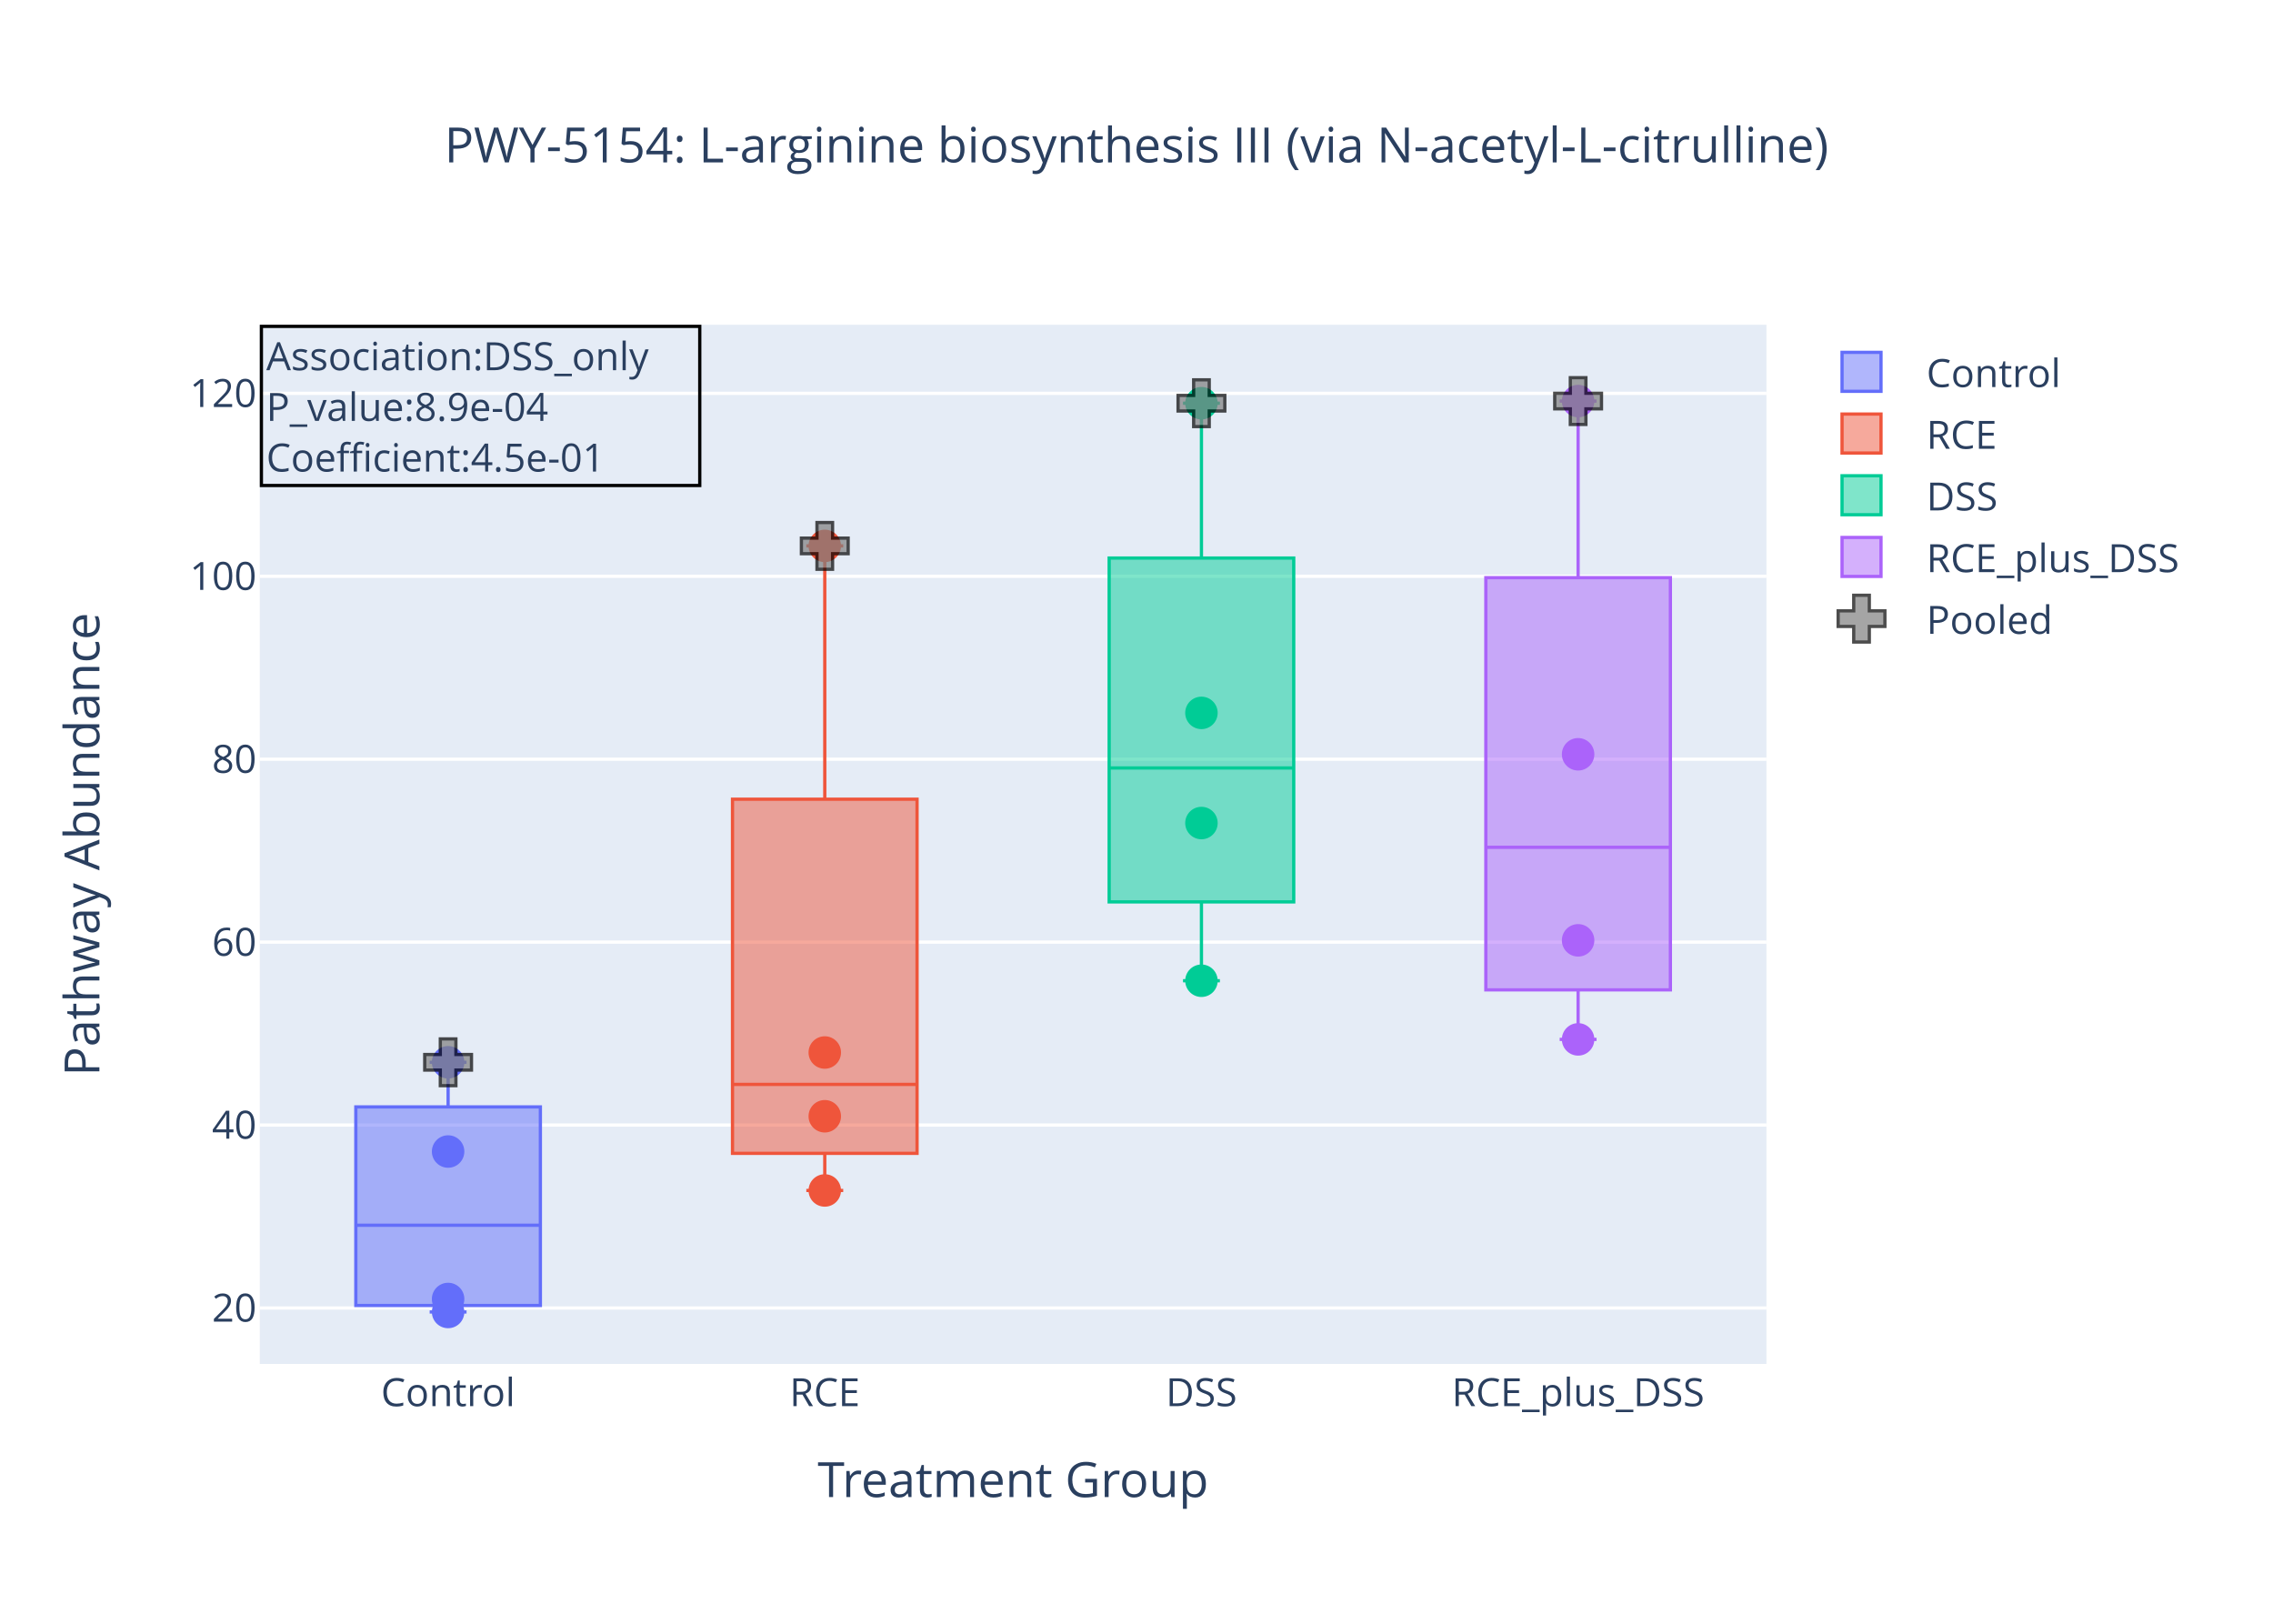
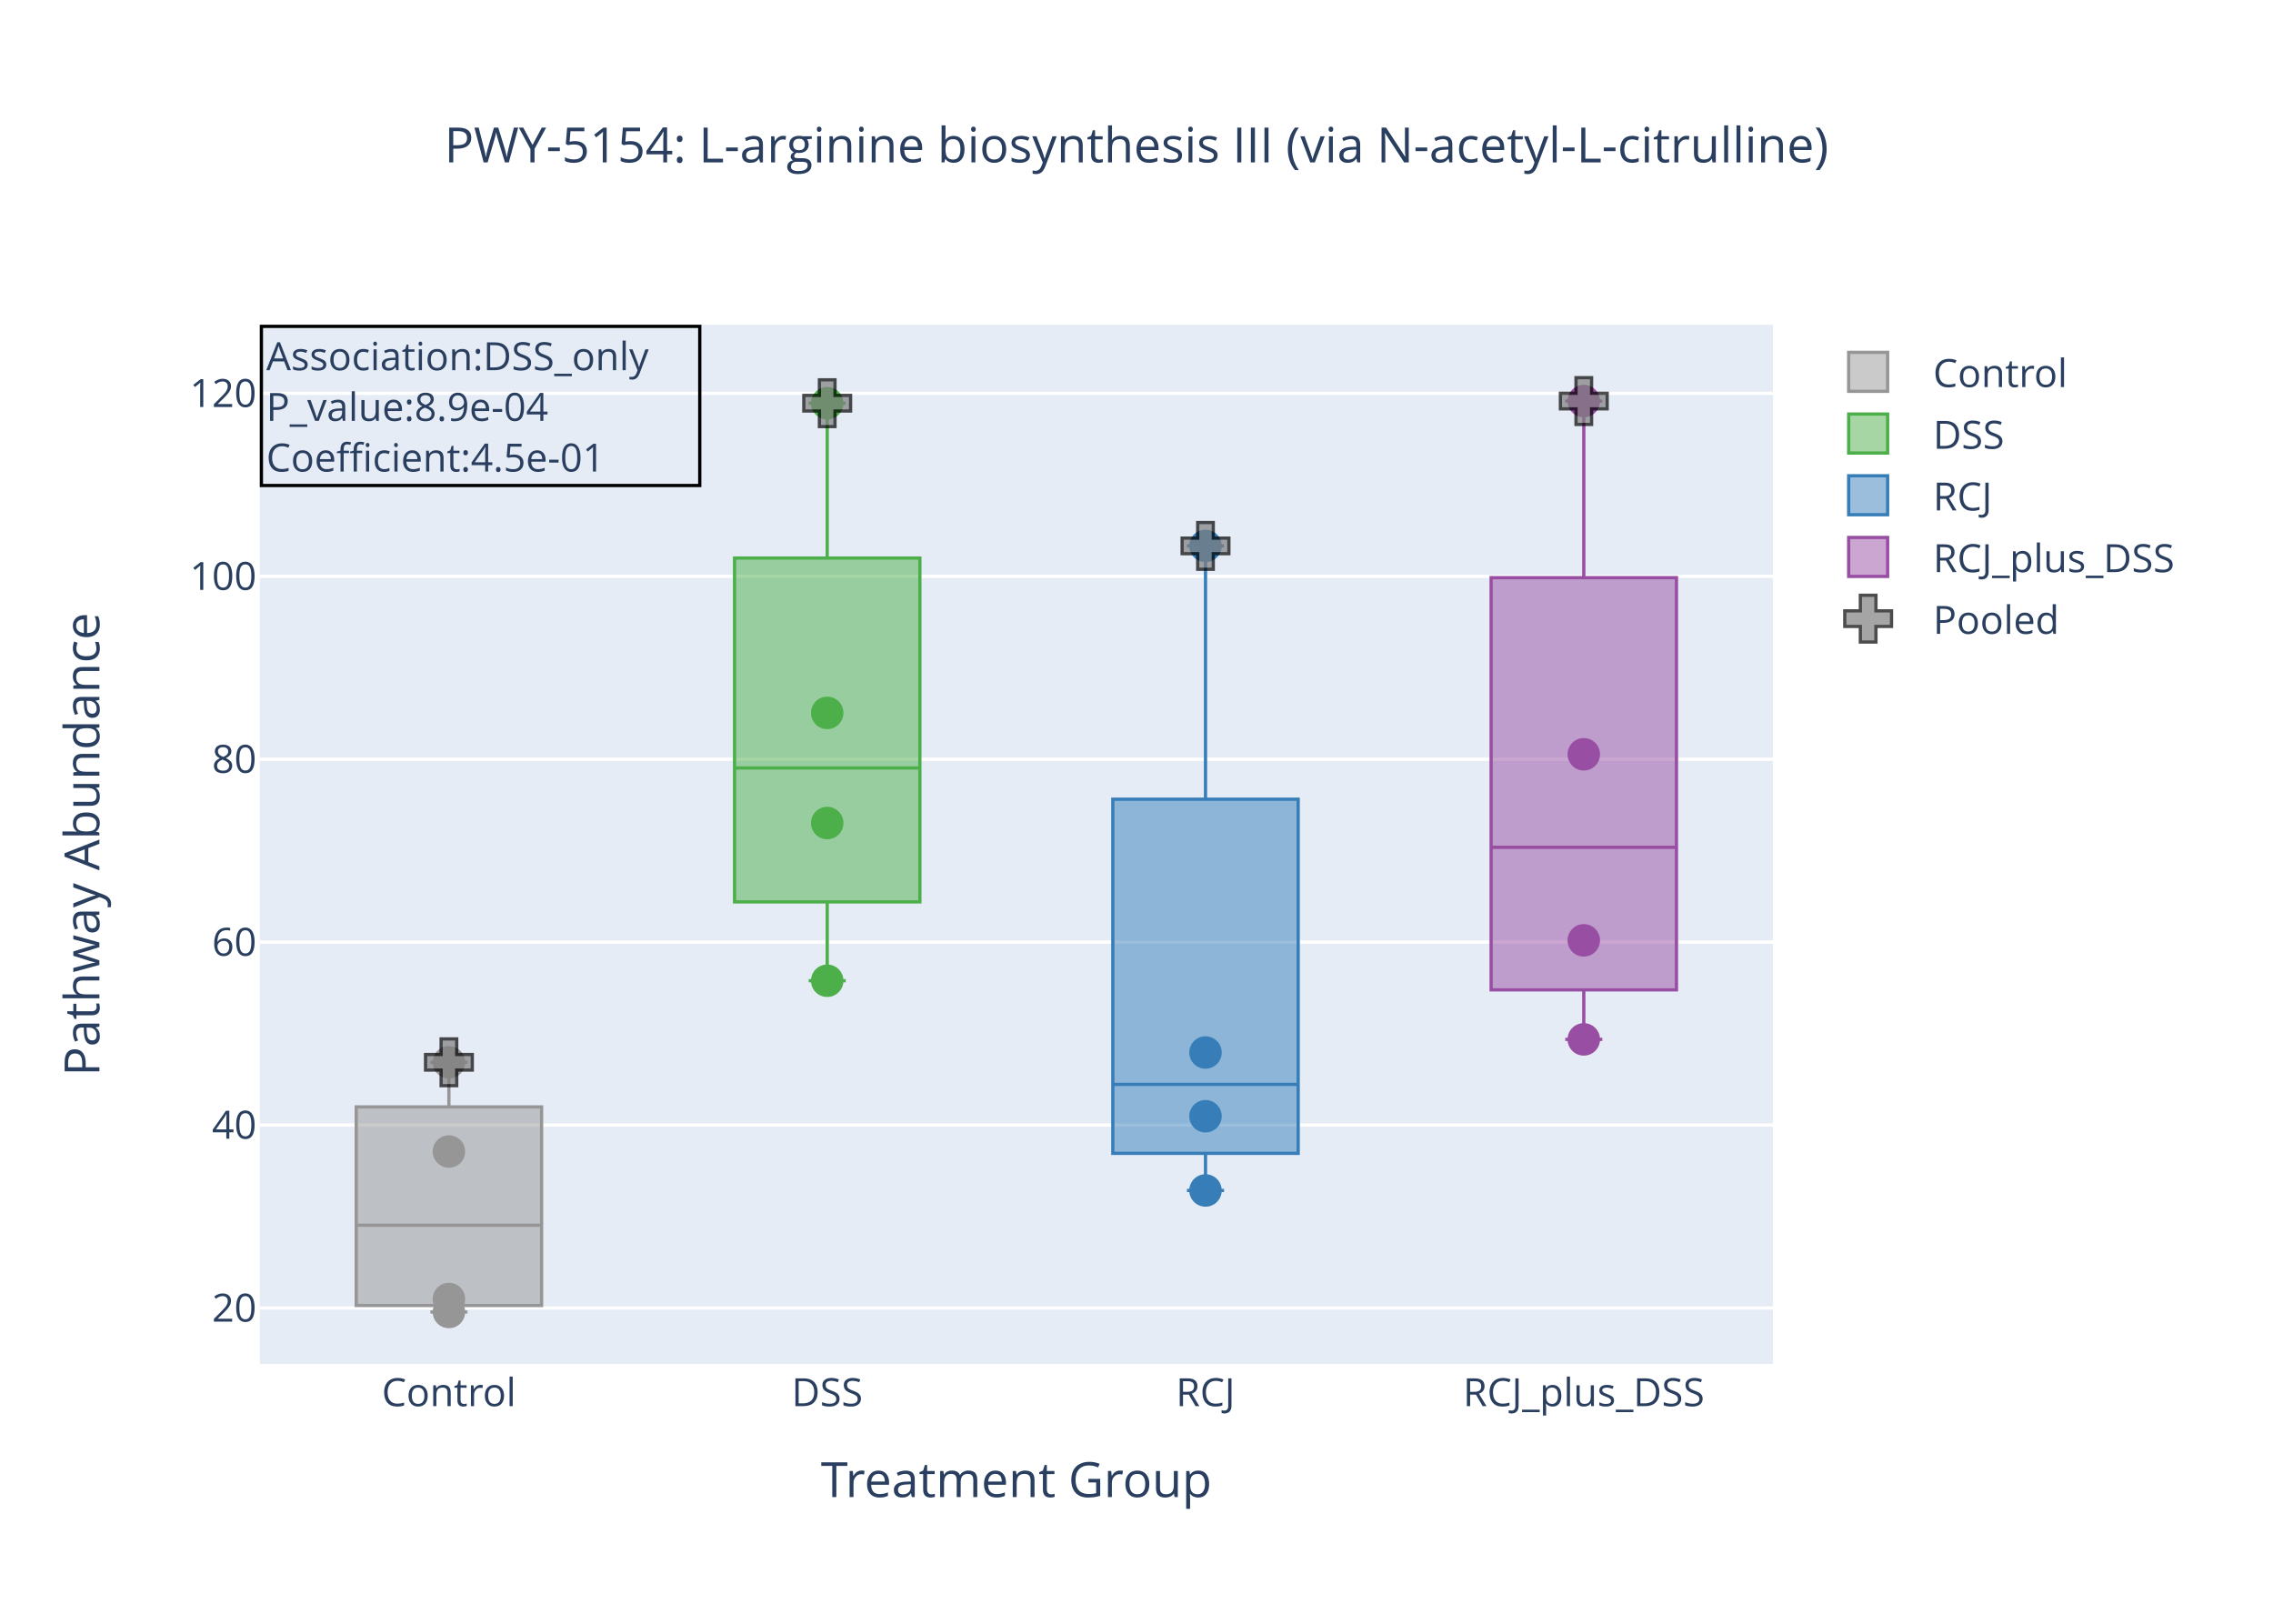
- <svg xmlns="http://www.w3.org/2000/svg" class="main-svg" width="700" height="500" viewBox="0 0 700 500" style="">
+ <svg xmlns="http://www.w3.org/2000/svg" class="main-svg" width="700" height="500" style="" viewBox="0 0 700 500">
  <rect x="0" y="0" width="700" height="500" style="fill: rgb(255, 255, 255); fill-opacity: 1;" />
-   <defs id="defs-93c55c">
+   <defs id="defs-09f690">
    <g class="clips">
-       <clipPath id="clip93c55cxyplot" class="plotclip">
-         <rect width="464" height="320" />
-       </clipPath>
-       <clipPath class="axesclip" id="clip93c55cx">
-         <rect x="80" y="0" width="464" height="500" />
-       </clipPath>
-       <clipPath class="axesclip" id="clip93c55cy">
+       <clipPath id="clip09f690xyplot" class="plotclip">
+         <rect width="466" height="320" />
+       </clipPath>
+       <clipPath class="axesclip" id="clip09f690x">
+         <rect x="80" y="0" width="466" height="500" />
+       </clipPath>
+       <clipPath class="axesclip" id="clip09f690y">
        <rect x="0" y="100" width="700" height="320" />
      </clipPath>
-       <clipPath class="axesclip" id="clip93c55cxy">
-         <rect x="80" y="100" width="464" height="320" />
+       <clipPath class="axesclip" id="clip09f690xy">
+         <rect x="80" y="100" width="466" height="320" />
      </clipPath>
    </g>
    <g class="gradients" />
    <g class="patterns" />
  </defs>
  <g class="bglayer">
-     <rect class="bg" x="80" y="100" width="464" height="320" style="fill: rgb(229, 236, 246); fill-opacity: 1; stroke-width: 0;" />
+     <rect class="bg" x="80" y="100" width="466" height="320" style="fill: rgb(229, 236, 246); fill-opacity: 1; stroke-width: 0;" />
  </g>
  <g class="layer-below">
    <g class="imagelayer" />
    <g class="shapelayer" />
  </g>
  <g class="cartesianlayer">
    <g class="subplot xy">
      <g class="layer-subplot">
        <g class="shapelayer" />
        <g class="imagelayer" />
      </g>
      <g class="minor-gridlayer">
        <g class="x" />
        <g class="y" />
      </g>
      <g class="gridlayer">
        <g class="x" />
        <g class="y">
-           <path class="ygrid crisp" transform="translate(0,402.77)" d="M80,0h464" style="stroke: rgb(255, 255, 255); stroke-opacity: 1; stroke-width: 1px;" />
-           <path class="ygrid crisp" transform="translate(0,346.44)" d="M80,0h464" style="stroke: rgb(255, 255, 255); stroke-opacity: 1; stroke-width: 1px;" />
-           <path class="ygrid crisp" transform="translate(0,290.11)" d="M80,0h464" style="stroke: rgb(255, 255, 255); stroke-opacity: 1; stroke-width: 1px;" />
-           <path class="ygrid crisp" transform="translate(0,233.78)" d="M80,0h464" style="stroke: rgb(255, 255, 255); stroke-opacity: 1; stroke-width: 1px;" />
-           <path class="ygrid crisp" transform="translate(0,177.45)" d="M80,0h464" style="stroke: rgb(255, 255, 255); stroke-opacity: 1; stroke-width: 1px;" />
-           <path class="ygrid crisp" transform="translate(0,121.12)" d="M80,0h464" style="stroke: rgb(255, 255, 255); stroke-opacity: 1; stroke-width: 1px;" />
+           <path class="ygrid crisp" transform="translate(0,402.77)" d="M80,0h466" style="stroke: rgb(255, 255, 255); stroke-opacity: 1; stroke-width: 1px;" />
+           <path class="ygrid crisp" transform="translate(0,346.44)" d="M80,0h466" style="stroke: rgb(255, 255, 255); stroke-opacity: 1; stroke-width: 1px;" />
+           <path class="ygrid crisp" transform="translate(0,290.11)" d="M80,0h466" style="stroke: rgb(255, 255, 255); stroke-opacity: 1; stroke-width: 1px;" />
+           <path class="ygrid crisp" transform="translate(0,233.78)" d="M80,0h466" style="stroke: rgb(255, 255, 255); stroke-opacity: 1; stroke-width: 1px;" />
+           <path class="ygrid crisp" transform="translate(0,177.45)" d="M80,0h466" style="stroke: rgb(255, 255, 255); stroke-opacity: 1; stroke-width: 1px;" />
+           <path class="ygrid crisp" transform="translate(0,121.12)" d="M80,0h466" style="stroke: rgb(255, 255, 255); stroke-opacity: 1; stroke-width: 1px;" />
        </g>
      </g>
      <g class="zerolinelayer" />
      <path class="xlines-below" />
      <path class="ylines-below" />
      <g class="overlines-below" />
      <g class="xaxislayer-below" />
      <g class="yaxislayer-below" />
      <g class="overaxes-below" />
-       <g class="plot" transform="translate(80,100)" clip-path="url(#clip93c55cxyplot)">
+       <g class="plot" transform="translate(80,100)" clip-path="url(#clip09f690xyplot)">
        <g class="boxlayer mlayer">
          <g class="trace boxes" style="opacity: 1;">
-             <path class="box" d="M29.58,277.29H86.42M29.58,302H86.42V240.85H29.58ZM58,302V304M58,240.85V227.11M52.32,304H63.68M52.32,227.11H63.68" style="vector-effect: non-scaling-stroke; stroke-width: 1px; stroke: rgb(99, 110, 250); stroke-opacity: 1; fill: rgb(99, 110, 250); fill-opacity: 0.5;" />
-             <g class="points">
-               <path class="point" transform="translate(58,304)" d="M5,0A5,5 0 1,1 0,-5A5,5 0 0,1 5,0Z" style="opacity: 1; stroke-width: 0px; fill: rgb(99, 110, 250); fill-opacity: 1;" />
-               <path class="point" transform="translate(58,300)" d="M5,0A5,5 0 1,1 0,-5A5,5 0 0,1 5,0Z" style="opacity: 1; stroke-width: 0px; fill: rgb(99, 110, 250); fill-opacity: 1;" />
-               <path class="point" transform="translate(58,254.59)" d="M5,0A5,5 0 1,1 0,-5A5,5 0 0,1 5,0Z" style="opacity: 1; stroke-width: 0px; fill: rgb(99, 110, 250); fill-opacity: 1;" />
-               <path class="point" transform="translate(58,227.11)" d="M5,0A5,5 0 1,1 0,-5A5,5 0 0,1 5,0Z" style="opacity: 1; stroke-width: 0px; fill: rgb(99, 110, 250); fill-opacity: 1;" />
-             </g>
-           </g>
-           <g class="trace boxes" style="opacity: 1;">
-             <path class="box" d="M145.58,233.92H202.42M145.58,255.15H202.42V146.1H145.58ZM174,255.15V266.58M174,146.1V68.1M168.32,266.58H179.68M168.32,68.1H179.68" style="vector-effect: non-scaling-stroke; stroke-width: 1px; stroke: rgb(239, 85, 59); stroke-opacity: 1; fill: rgb(239, 85, 59); fill-opacity: 0.5;" />
-             <g class="points">
-               <path class="point" transform="translate(174,266.58)" d="M5,0A5,5 0 1,1 0,-5A5,5 0 0,1 5,0Z" style="opacity: 1; stroke-width: 0px; fill: rgb(239, 85, 59); fill-opacity: 1;" />
-               <path class="point" transform="translate(174,243.73)" d="M5,0A5,5 0 1,1 0,-5A5,5 0 0,1 5,0Z" style="opacity: 1; stroke-width: 0px; fill: rgb(239, 85, 59); fill-opacity: 1;" />
-               <path class="point" transform="translate(174,224.1)" d="M5,0A5,5 0 1,1 0,-5A5,5 0 0,1 5,0Z" style="opacity: 1; stroke-width: 0px; fill: rgb(239, 85, 59); fill-opacity: 1;" />
-               <path class="point" transform="translate(174,68.1)" d="M5,0A5,5 0 1,1 0,-5A5,5 0 0,1 5,0Z" style="opacity: 1; stroke-width: 0px; fill: rgb(239, 85, 59); fill-opacity: 1;" />
-             </g>
-           </g>
-           <g class="trace boxes" style="opacity: 1;">
-             <path class="box" d="M261.58,136.48H318.42M261.58,177.72H318.42V71.84H261.58ZM290,177.72V202M290,71.84V24.16M284.32,202H295.68M284.32,24.16H295.68" style="vector-effect: non-scaling-stroke; stroke-width: 1px; stroke: rgb(0, 204, 150); stroke-opacity: 1; fill: rgb(0, 204, 150); fill-opacity: 0.5;" />
-             <g class="points">
-               <path class="point" transform="translate(290,202)" d="M5,0A5,5 0 1,1 0,-5A5,5 0 0,1 5,0Z" style="opacity: 1; stroke-width: 0px; fill: rgb(0, 204, 150); fill-opacity: 1;" />
-               <path class="point" transform="translate(290,153.44)" d="M5,0A5,5 0 1,1 0,-5A5,5 0 0,1 5,0Z" style="opacity: 1; stroke-width: 0px; fill: rgb(0, 204, 150); fill-opacity: 1;" />
-               <path class="point" transform="translate(290,119.52)" d="M5,0A5,5 0 1,1 0,-5A5,5 0 0,1 5,0Z" style="opacity: 1; stroke-width: 0px; fill: rgb(0, 204, 150); fill-opacity: 1;" />
-               <path class="point" transform="translate(290,24.16)" d="M5,0A5,5 0 1,1 0,-5A5,5 0 0,1 5,0Z" style="opacity: 1; stroke-width: 0px; fill: rgb(0, 204, 150); fill-opacity: 1;" />
-             </g>
-           </g>
-           <g class="trace boxes" style="opacity: 1;">
-             <path class="box" d="M377.58,160.91H434.42M377.58,204.81H434.42V77.88H377.58ZM406,204.81V220.06M406,77.88V23.5M400.32,220.06H411.68M400.32,23.5H411.68" style="vector-effect: non-scaling-stroke; stroke-width: 1px; stroke: rgb(171, 99, 250); stroke-opacity: 1; fill: rgb(171, 99, 250); fill-opacity: 0.5;" />
-             <g class="points">
-               <path class="point" transform="translate(406,220.06)" d="M5,0A5,5 0 1,1 0,-5A5,5 0 0,1 5,0Z" style="opacity: 1; stroke-width: 0px; fill: rgb(171, 99, 250); fill-opacity: 1;" />
-               <path class="point" transform="translate(406,189.56)" d="M5,0A5,5 0 1,1 0,-5A5,5 0 0,1 5,0Z" style="opacity: 1; stroke-width: 0px; fill: rgb(171, 99, 250); fill-opacity: 1;" />
-               <path class="point" transform="translate(406,132.27)" d="M5,0A5,5 0 1,1 0,-5A5,5 0 0,1 5,0Z" style="opacity: 1; stroke-width: 0px; fill: rgb(171, 99, 250); fill-opacity: 1;" />
-               <path class="point" transform="translate(406,23.5)" d="M5,0A5,5 0 1,1 0,-5A5,5 0 0,1 5,0Z" style="opacity: 1; stroke-width: 0px; fill: rgb(171, 99, 250); fill-opacity: 1;" />
+             <path class="box" d="M29.71,277.29H86.79M29.71,302H86.79V240.85H29.71ZM58.25,302V304M58.25,240.85V227.11M52.54,304H63.96M52.54,227.11H63.96" style="vector-effect: non-scaling-stroke; stroke-width: 1px; stroke: rgb(150, 150, 150); stroke-opacity: 1; fill: rgb(150, 150, 150); fill-opacity: 0.5;" />
+             <g class="points">
+               <path class="point" transform="translate(58.25,304)" d="M5,0A5,5 0 1,1 0,-5A5,5 0 0,1 5,0Z" style="opacity: 1; stroke-width: 0px; fill: rgb(150, 150, 150); fill-opacity: 1;" />
+               <path class="point" transform="translate(58.25,300)" d="M5,0A5,5 0 1,1 0,-5A5,5 0 0,1 5,0Z" style="opacity: 1; stroke-width: 0px; fill: rgb(150, 150, 150); fill-opacity: 1;" />
+               <path class="point" transform="translate(58.25,254.59)" d="M5,0A5,5 0 1,1 0,-5A5,5 0 0,1 5,0Z" style="opacity: 1; stroke-width: 0px; fill: rgb(150, 150, 150); fill-opacity: 1;" />
+               <path class="point" transform="translate(58.25,227.11)" d="M5,0A5,5 0 1,1 0,-5A5,5 0 0,1 5,0Z" style="opacity: 1; stroke-width: 0px; fill: rgb(150, 150, 150); fill-opacity: 1;" />
+             </g>
+           </g>
+           <g class="trace boxes" style="opacity: 1;">
+             <path class="box" d="M146.21,136.48H203.29M146.21,177.72H203.29V71.84H146.21ZM174.75,177.72V202M174.75,71.84V24.16M169.04,202H180.46M169.04,24.16H180.46" style="vector-effect: non-scaling-stroke; stroke-width: 1px; stroke: rgb(77, 175, 74); stroke-opacity: 1; fill: rgb(77, 175, 74); fill-opacity: 0.5;" />
+             <g class="points">
+               <path class="point" transform="translate(174.75,202)" d="M5,0A5,5 0 1,1 0,-5A5,5 0 0,1 5,0Z" style="opacity: 1; stroke-width: 0px; fill: rgb(77, 175, 74); fill-opacity: 1;" />
+               <path class="point" transform="translate(174.75,153.44)" d="M5,0A5,5 0 1,1 0,-5A5,5 0 0,1 5,0Z" style="opacity: 1; stroke-width: 0px; fill: rgb(77, 175, 74); fill-opacity: 1;" />
+               <path class="point" transform="translate(174.75,119.52)" d="M5,0A5,5 0 1,1 0,-5A5,5 0 0,1 5,0Z" style="opacity: 1; stroke-width: 0px; fill: rgb(77, 175, 74); fill-opacity: 1;" />
+               <path class="point" transform="translate(174.75,24.16)" d="M5,0A5,5 0 1,1 0,-5A5,5 0 0,1 5,0Z" style="opacity: 1; stroke-width: 0px; fill: rgb(77, 175, 74); fill-opacity: 1;" />
+             </g>
+           </g>
+           <g class="trace boxes" style="opacity: 1;">
+             <path class="box" d="M262.71,233.92H319.79M262.71,255.15H319.79V146.1H262.71ZM291.25,255.15V266.58M291.25,146.1V68.1M285.54,266.58H296.96M285.54,68.1H296.96" style="vector-effect: non-scaling-stroke; stroke-width: 1px; stroke: rgb(55, 126, 184); stroke-opacity: 1; fill: rgb(55, 126, 184); fill-opacity: 0.5;" />
+             <g class="points">
+               <path class="point" transform="translate(291.25,266.58)" d="M5,0A5,5 0 1,1 0,-5A5,5 0 0,1 5,0Z" style="opacity: 1; stroke-width: 0px; fill: rgb(55, 126, 184); fill-opacity: 1;" />
+               <path class="point" transform="translate(291.25,243.73)" d="M5,0A5,5 0 1,1 0,-5A5,5 0 0,1 5,0Z" style="opacity: 1; stroke-width: 0px; fill: rgb(55, 126, 184); fill-opacity: 1;" />
+               <path class="point" transform="translate(291.25,224.1)" d="M5,0A5,5 0 1,1 0,-5A5,5 0 0,1 5,0Z" style="opacity: 1; stroke-width: 0px; fill: rgb(55, 126, 184); fill-opacity: 1;" />
+               <path class="point" transform="translate(291.25,68.1)" d="M5,0A5,5 0 1,1 0,-5A5,5 0 0,1 5,0Z" style="opacity: 1; stroke-width: 0px; fill: rgb(55, 126, 184); fill-opacity: 1;" />
+             </g>
+           </g>
+           <g class="trace boxes" style="opacity: 1;">
+             <path class="box" d="M379.21,160.91H436.29M379.21,204.81H436.29V77.88H379.21ZM407.75,204.81V220.06M407.75,77.88V23.5M402.04,220.06H413.46M402.04,23.5H413.46" style="vector-effect: non-scaling-stroke; stroke-width: 1px; stroke: rgb(152, 78, 163); stroke-opacity: 1; fill: rgb(152, 78, 163); fill-opacity: 0.5;" />
+             <g class="points">
+               <path class="point" transform="translate(407.75,220.06)" d="M5,0A5,5 0 1,1 0,-5A5,5 0 0,1 5,0Z" style="opacity: 1; stroke-width: 0px; fill: rgb(152, 78, 163); fill-opacity: 1;" />
+               <path class="point" transform="translate(407.75,189.56)" d="M5,0A5,5 0 1,1 0,-5A5,5 0 0,1 5,0Z" style="opacity: 1; stroke-width: 0px; fill: rgb(152, 78, 163); fill-opacity: 1;" />
+               <path class="point" transform="translate(407.75,132.27)" d="M5,0A5,5 0 1,1 0,-5A5,5 0 0,1 5,0Z" style="opacity: 1; stroke-width: 0px; fill: rgb(152, 78, 163); fill-opacity: 1;" />
+               <path class="point" transform="translate(407.75,23.5)" d="M5,0A5,5 0 1,1 0,-5A5,5 0 0,1 5,0Z" style="opacity: 1; stroke-width: 0px; fill: rgb(152, 78, 163); fill-opacity: 1;" />
            </g>
          </g>
        </g>
        <g class="scatterlayer mlayer">
-           <g class="trace scatter trace18537f" style="stroke-miterlimit: 2; opacity: 1;">
+           <g class="trace scatter traced7fc79" style="stroke-miterlimit: 2; opacity: 1;">
            <g class="fills" />
            <g class="errorbars" />
            <g class="lines" />
            <g class="points">
-               <path class="point" transform="translate(58,227.11)" d="M7.2,2.4H2.4V7.2H-2.4V2.4H-7.2V-2.4H-2.4V-7.2H2.4V-2.4H7.2Z" style="opacity: 0.7; stroke-width: 1px; fill: rgb(127, 127, 127); fill-opacity: 1; stroke: rgb(0, 0, 0); stroke-opacity: 1;" />
-               <path class="point" transform="translate(290,24.16)" d="M7.2,2.4H2.4V7.2H-2.4V2.4H-7.2V-2.4H-2.4V-7.2H2.4V-2.4H7.2Z" style="opacity: 0.7; stroke-width: 1px; fill: rgb(127, 127, 127); fill-opacity: 1; stroke: rgb(0, 0, 0); stroke-opacity: 1;" />
-               <path class="point" transform="translate(174,68.1)" d="M7.2,2.4H2.4V7.2H-2.4V2.4H-7.2V-2.4H-2.4V-7.2H2.4V-2.4H7.2Z" style="opacity: 0.7; stroke-width: 1px; fill: rgb(127, 127, 127); fill-opacity: 1; stroke: rgb(0, 0, 0); stroke-opacity: 1;" />
-               <path class="point" transform="translate(406,23.5)" d="M7.2,2.4H2.4V7.2H-2.4V2.4H-7.2V-2.4H-2.4V-7.2H2.4V-2.4H7.2Z" style="opacity: 0.7; stroke-width: 1px; fill: rgb(127, 127, 127); fill-opacity: 1; stroke: rgb(0, 0, 0); stroke-opacity: 1;" />
+               <path class="point" transform="translate(58.25,227.11)" d="M7.2,2.4H2.4V7.2H-2.4V2.4H-7.2V-2.4H-2.4V-7.2H2.4V-2.4H7.2Z" style="opacity: 0.7; stroke-width: 1px; fill: rgb(127, 127, 127); fill-opacity: 1; stroke: rgb(0, 0, 0); stroke-opacity: 1;" />
+               <path class="point" transform="translate(174.75,24.16)" d="M7.2,2.4H2.4V7.2H-2.4V2.4H-7.2V-2.4H-2.4V-7.2H2.4V-2.4H7.2Z" style="opacity: 0.7; stroke-width: 1px; fill: rgb(127, 127, 127); fill-opacity: 1; stroke: rgb(0, 0, 0); stroke-opacity: 1;" />
+               <path class="point" transform="translate(291.25,68.1)" d="M7.2,2.4H2.4V7.2H-2.4V2.4H-7.2V-2.4H-2.4V-7.2H2.4V-2.4H7.2Z" style="opacity: 0.7; stroke-width: 1px; fill: rgb(127, 127, 127); fill-opacity: 1; stroke: rgb(0, 0, 0); stroke-opacity: 1;" />
+               <path class="point" transform="translate(407.75,23.5)" d="M7.2,2.4H2.4V7.2H-2.4V2.4H-7.2V-2.4H-2.4V-7.2H2.4V-2.4H7.2Z" style="opacity: 0.7; stroke-width: 1px; fill: rgb(127, 127, 127); fill-opacity: 1; stroke: rgb(0, 0, 0); stroke-opacity: 1;" />
            </g>
            <g class="text" />
          </g>
        </g>
      </g>
      <g class="overplot" />
      <path class="xlines-above crisp" d="M0,0" style="fill: none;" />
      <path class="ylines-above crisp" d="M0,0" style="fill: none;" />
      <g class="overlines-above" />
      <g class="xaxislayer-above">
        <g class="xtick">
-           <text text-anchor="middle" x="0" y="433" transform="translate(138,0)" style="font-family: 'Open Sans', verdana, arial, sans-serif; font-size: 12px; fill: rgb(42, 63, 95); fill-opacity: 1; white-space: pre; opacity: 1;">Control</text>
-         </g>
-         <g class="xtick">
-           <text text-anchor="middle" x="0" y="433" transform="translate(254,0)" style="font-family: 'Open Sans', verdana, arial, sans-serif; font-size: 12px; fill: rgb(42, 63, 95); fill-opacity: 1; white-space: pre; opacity: 1;">RCE</text>
-         </g>
-         <g class="xtick">
-           <text text-anchor="middle" x="0" y="433" transform="translate(370,0)" style="font-family: 'Open Sans', verdana, arial, sans-serif; font-size: 12px; fill: rgb(42, 63, 95); fill-opacity: 1; white-space: pre; opacity: 1;">DSS</text>
-         </g>
-         <g class="xtick">
-           <text text-anchor="middle" x="0" y="433" transform="translate(486,0)" style="font-family: 'Open Sans', verdana, arial, sans-serif; font-size: 12px; fill: rgb(42, 63, 95); fill-opacity: 1; white-space: pre; opacity: 1;">RCE_plus_DSS</text>
+           <text text-anchor="middle" x="0" y="433" transform="translate(138.25,0)" style="font-family: 'Open Sans', verdana, arial, sans-serif; font-size: 12px; fill: rgb(42, 63, 95); fill-opacity: 1; white-space: pre; opacity: 1;">Control</text>
+         </g>
+         <g class="xtick">
+           <text text-anchor="middle" x="0" y="433" transform="translate(254.75,0)" style="font-family: 'Open Sans', verdana, arial, sans-serif; font-size: 12px; fill: rgb(42, 63, 95); fill-opacity: 1; white-space: pre; opacity: 1;">DSS</text>
+         </g>
+         <g class="xtick">
+           <text text-anchor="middle" x="0" y="433" transform="translate(371.25,0)" style="font-family: 'Open Sans', verdana, arial, sans-serif; font-size: 12px; fill: rgb(42, 63, 95); fill-opacity: 1; white-space: pre; opacity: 1;">RCJ</text>
+         </g>
+         <g class="xtick">
+           <text text-anchor="middle" x="0" y="433" transform="translate(487.75,0)" style="font-family: 'Open Sans', verdana, arial, sans-serif; font-size: 12px; fill: rgb(42, 63, 95); fill-opacity: 1; white-space: pre; opacity: 1;">RCJ_plus_DSS</text>
        </g>
      </g>
      <g class="yaxislayer-above">
        <g class="ytick">
          <text text-anchor="end" x="79" y="4.2" transform="translate(0,402.77)" style="font-family: 'Open Sans', verdana, arial, sans-serif; font-size: 12px; fill: rgb(42, 63, 95); fill-opacity: 1; white-space: pre; opacity: 1;">20</text>
        </g>
        <g class="ytick">
          <text text-anchor="end" x="79" y="4.2" style="font-family: 'Open Sans', verdana, arial, sans-serif; font-size: 12px; fill: rgb(42, 63, 95); fill-opacity: 1; white-space: pre; opacity: 1;" transform="translate(0,346.44)">40</text>
        </g>
        <g class="ytick">
          <text text-anchor="end" x="79" y="4.2" style="font-family: 'Open Sans', verdana, arial, sans-serif; font-size: 12px; fill: rgb(42, 63, 95); fill-opacity: 1; white-space: pre; opacity: 1;" transform="translate(0,290.11)">60</text>
        </g>
        <g class="ytick">
          <text text-anchor="end" x="79" y="4.2" style="font-family: 'Open Sans', verdana, arial, sans-serif; font-size: 12px; fill: rgb(42, 63, 95); fill-opacity: 1; white-space: pre; opacity: 1;" transform="translate(0,233.78)">80</text>
        </g>
        <g class="ytick">
          <text text-anchor="end" x="79" y="4.2" style="font-family: 'Open Sans', verdana, arial, sans-serif; font-size: 12px; fill: rgb(42, 63, 95); fill-opacity: 1; white-space: pre; opacity: 1;" transform="translate(0,177.45)">100</text>
        </g>
        <g class="ytick">
          <text text-anchor="end" x="79" y="4.2" style="font-family: 'Open Sans', verdana, arial, sans-serif; font-size: 12px; fill: rgb(42, 63, 95); fill-opacity: 1; white-space: pre; opacity: 1;" transform="translate(0,121.12)">120</text>
        </g>
      </g>
      <g class="overaxes-above" />
    </g>
  </g>
  <g class="polarlayer" />
  <g class="smithlayer" />
  <g class="ternarylayer" />
  <g class="geolayer" />
  <g class="funnelarealayer" />
  <g class="pielayer" />
  <g class="iciclelayer" />
  <g class="treemaplayer" />
  <g class="sunburstlayer" />
  <g class="glimages" />
-   <defs id="topdefs-93c55c">
+   <defs id="topdefs-09f690">
    <g class="clips" />
-     <clipPath id="legend93c55c">
-       <rect width="135" height="105" x="0" y="0" />
+     <clipPath id="legend09f690">
+       <rect width="133" height="105" x="0" y="0" />
    </clipPath>
  </defs>
  <g class="layer-above">
    <g class="imagelayer" />
    <g class="shapelayer" />
  </g>
  <g class="infolayer">
-     <g class="legend" pointer-events="all" transform="translate(553.28,100)">
-       <rect class="bg" shape-rendering="crispEdges" width="135" height="105" x="0" y="0" style="stroke: rgb(68, 68, 68); stroke-opacity: 1; fill: rgb(255, 255, 255); fill-opacity: 1; stroke-width: 0px;" />
-       <g class="scrollbox" transform="" clip-path="url(#legend93c55c)">
+     <g class="legend" pointer-events="all" transform="translate(555.32,100)">
+       <rect class="bg" shape-rendering="crispEdges" width="133" height="105" x="0" y="0" style="stroke: rgb(68, 68, 68); stroke-opacity: 1; fill: rgb(255, 255, 255); fill-opacity: 1; stroke-width: 0px;" />
+       <g class="scrollbox" transform="" clip-path="url(#legend09f690)">
        <g class="groups">
          <g class="traces" transform="translate(0,14.5)" style="opacity: 1;">
            <text class="legendtext" text-anchor="start" x="40" y="4.68" style="font-family: 'Open Sans', verdana, arial, sans-serif; font-size: 12px; fill: rgb(42, 63, 95); fill-opacity: 1; white-space: pre;">Control</text>
            <g class="layers" style="opacity: 1;">
              <g class="legendfill" />
              <g class="legendlines" />
              <g class="legendsymbols">
                <g class="legendpoints">
-                   <path class="legendbox" d="M6,6H-6V-6H6Z" transform="translate(20,0)" style="stroke-width: 1px; fill: rgb(99, 110, 250); fill-opacity: 0.5; stroke: rgb(99, 110, 250); stroke-opacity: 1;" />
-                 </g>
-               </g>
-             </g>
-             <rect class="legendtoggle" x="0" y="-9.5" width="129.844" height="19" style="fill: rgb(0, 0, 0); fill-opacity: 0;" />
+                   <path class="legendbox" d="M6,6H-6V-6H6Z" transform="translate(20,0)" style="stroke-width: 1px; fill: rgb(150, 150, 150); fill-opacity: 0.5; stroke: rgb(150, 150, 150); stroke-opacity: 1;" />
+                 </g>
+               </g>
+             </g>
+             <rect class="legendtoggle" x="0" y="-9.5" width="127.703" height="19" style="fill: rgb(0, 0, 0); fill-opacity: 0;" />
          </g>
          <g class="traces" transform="translate(0,33.5)" style="opacity: 1;">
-             <text class="legendtext" text-anchor="start" x="40" y="4.68" style="font-family: 'Open Sans', verdana, arial, sans-serif; font-size: 12px; fill: rgb(42, 63, 95); fill-opacity: 1; white-space: pre;">RCE</text>
-             <g class="layers" style="opacity: 1;">
-               <g class="legendfill" />
-               <g class="legendlines" />
-               <g class="legendsymbols">
-                 <g class="legendpoints">
-                   <path class="legendbox" d="M6,6H-6V-6H6Z" transform="translate(20,0)" style="stroke-width: 1px; fill: rgb(239, 85, 59); fill-opacity: 0.5; stroke: rgb(239, 85, 59); stroke-opacity: 1;" />
-                 </g>
-               </g>
-             </g>
-             <rect class="legendtoggle" x="0" y="-9.5" width="129.844" height="19" style="fill: rgb(0, 0, 0); fill-opacity: 0;" />
+             <text class="legendtext" text-anchor="start" x="40" y="4.68" style="font-family: 'Open Sans', verdana, arial, sans-serif; font-size: 12px; fill: rgb(42, 63, 95); fill-opacity: 1; white-space: pre;">DSS</text>
+             <g class="layers" style="opacity: 1;">
+               <g class="legendfill" />
+               <g class="legendlines" />
+               <g class="legendsymbols">
+                 <g class="legendpoints">
+                   <path class="legendbox" d="M6,6H-6V-6H6Z" transform="translate(20,0)" style="stroke-width: 1px; fill: rgb(77, 175, 74); fill-opacity: 0.5; stroke: rgb(77, 175, 74); stroke-opacity: 1;" />
+                 </g>
+               </g>
+             </g>
+             <rect class="legendtoggle" x="0" y="-9.5" width="127.703" height="19" style="fill: rgb(0, 0, 0); fill-opacity: 0;" />
          </g>
          <g class="traces" transform="translate(0,52.5)" style="opacity: 1;">
-             <text class="legendtext" text-anchor="start" x="40" y="4.68" style="font-family: 'Open Sans', verdana, arial, sans-serif; font-size: 12px; fill: rgb(42, 63, 95); fill-opacity: 1; white-space: pre;">DSS</text>
-             <g class="layers" style="opacity: 1;">
-               <g class="legendfill" />
-               <g class="legendlines" />
-               <g class="legendsymbols">
-                 <g class="legendpoints">
-                   <path class="legendbox" d="M6,6H-6V-6H6Z" transform="translate(20,0)" style="stroke-width: 1px; fill: rgb(0, 204, 150); fill-opacity: 0.5; stroke: rgb(0, 204, 150); stroke-opacity: 1;" />
-                 </g>
-               </g>
-             </g>
-             <rect class="legendtoggle" x="0" y="-9.5" width="129.844" height="19" style="fill: rgb(0, 0, 0); fill-opacity: 0;" />
+             <text class="legendtext" text-anchor="start" x="40" y="4.68" style="font-family: 'Open Sans', verdana, arial, sans-serif; font-size: 12px; fill: rgb(42, 63, 95); fill-opacity: 1; white-space: pre;">RCJ</text>
+             <g class="layers" style="opacity: 1;">
+               <g class="legendfill" />
+               <g class="legendlines" />
+               <g class="legendsymbols">
+                 <g class="legendpoints">
+                   <path class="legendbox" d="M6,6H-6V-6H6Z" transform="translate(20,0)" style="stroke-width: 1px; fill: rgb(55, 126, 184); fill-opacity: 0.5; stroke: rgb(55, 126, 184); stroke-opacity: 1;" />
+                 </g>
+               </g>
+             </g>
+             <rect class="legendtoggle" x="0" y="-9.5" width="127.703" height="19" style="fill: rgb(0, 0, 0); fill-opacity: 0;" />
          </g>
          <g class="traces" transform="translate(0,71.5)" style="opacity: 1;">
-             <text class="legendtext" text-anchor="start" x="40" y="4.68" style="font-family: 'Open Sans', verdana, arial, sans-serif; font-size: 12px; fill: rgb(42, 63, 95); fill-opacity: 1; white-space: pre;">RCE_plus_DSS</text>
-             <g class="layers" style="opacity: 1;">
-               <g class="legendfill" />
-               <g class="legendlines" />
-               <g class="legendsymbols">
-                 <g class="legendpoints">
-                   <path class="legendbox" d="M6,6H-6V-6H6Z" transform="translate(20,0)" style="stroke-width: 1px; fill: rgb(171, 99, 250); fill-opacity: 0.5; stroke: rgb(171, 99, 250); stroke-opacity: 1;" />
-                 </g>
-               </g>
-             </g>
-             <rect class="legendtoggle" x="0" y="-9.5" width="129.844" height="19" style="fill: rgb(0, 0, 0); fill-opacity: 0;" />
+             <text class="legendtext" text-anchor="start" x="40" y="4.68" style="font-family: 'Open Sans', verdana, arial, sans-serif; font-size: 12px; fill: rgb(42, 63, 95); fill-opacity: 1; white-space: pre;">RCJ_plus_DSS</text>
+             <g class="layers" style="opacity: 1;">
+               <g class="legendfill" />
+               <g class="legendlines" />
+               <g class="legendsymbols">
+                 <g class="legendpoints">
+                   <path class="legendbox" d="M6,6H-6V-6H6Z" transform="translate(20,0)" style="stroke-width: 1px; fill: rgb(152, 78, 163); fill-opacity: 0.5; stroke: rgb(152, 78, 163); stroke-opacity: 1;" />
+                 </g>
+               </g>
+             </g>
+             <rect class="legendtoggle" x="0" y="-9.5" width="127.703" height="19" style="fill: rgb(0, 0, 0); fill-opacity: 0;" />
          </g>
          <g class="traces" transform="translate(0,90.5)" style="opacity: 1;">
            <text class="legendtext" text-anchor="start" x="40" y="4.68" style="font-family: 'Open Sans', verdana, arial, sans-serif; font-size: 12px; fill: rgb(42, 63, 95); fill-opacity: 1; white-space: pre;">Pooled</text>
            <g class="layers" style="opacity: 1;">
              <g class="legendfill" />
              <g class="legendlines" />
              <g class="legendsymbols">
                <g class="legendpoints">
                  <path class="scatterpts" transform="translate(20,0)" d="M7.2,2.4H2.4V7.2H-2.4V2.4H-7.2V-2.4H-2.4V-7.2H2.4V-2.4H7.2Z" style="opacity: 0.7; stroke-width: 1px; fill: rgb(127, 127, 127); fill-opacity: 1; stroke: rgb(0, 0, 0); stroke-opacity: 1;" />
                </g>
              </g>
            </g>
-             <rect class="legendtoggle" x="0" y="-9.5" width="129.844" height="19" style="fill: rgb(0, 0, 0); fill-opacity: 0;" />
+             <rect class="legendtoggle" x="0" y="-9.5" width="127.703" height="19" style="fill: rgb(0, 0, 0); fill-opacity: 0;" />
          </g>
        </g>
      </g>
      <rect class="scrollbar" rx="20" ry="3" width="0" height="0" x="0" y="0" style="fill: rgb(128, 139, 164); fill-opacity: 1;" />
    </g>
    <g class="g-gtitle">
      <text class="gtitle" x="350" y="50" text-anchor="middle" dy="0em" style="font-family: 'Open Sans', verdana, arial, sans-serif; font-size: 15px; fill: rgb(42, 63, 95); opacity: 1; font-weight: normal; white-space: pre;">PWY-5154: L-arginine biosynthesis III (via N-acetyl-L-citrulline)</text>
    </g>
    <g class="g-xtitle">
-       <text class="xtitle" x="312" y="461" text-anchor="middle" style="font-family: 'Open Sans', verdana, arial, sans-serif; font-size: 15px; fill: rgb(42, 63, 95); opacity: 1; font-weight: normal; white-space: pre;">Treatment Group</text>
+       <text class="xtitle" x="313" y="461" text-anchor="middle" style="font-family: 'Open Sans', verdana, arial, sans-serif; font-size: 15px; fill: rgb(42, 63, 95); opacity: 1; font-weight: normal; white-space: pre;">Treatment Group</text>
    </g>
    <g class="g-ytitle">
      <text class="ytitle" transform="rotate(-90,30.60938,260)" x="30.609" y="260" text-anchor="middle" style="font-family: 'Open Sans', verdana, arial, sans-serif; font-size: 15px; fill: rgb(42, 63, 95); opacity: 1; font-weight: normal; white-space: pre;">Pathway Abundance</text>
    </g>
    <g class="annotation" data-index="0" style="opacity: 1;">
      <g class="annotation-text-g" transform="rotate(0,148,125)">
        <g class="cursor-pointer" transform="translate(80,100)">
          <rect class="bg" x="0.5" y="0.5" width="135" height="49" style="stroke-width: 1px; stroke: rgb(0, 0, 0); stroke-opacity: 1; fill: rgb(0, 0, 0); fill-opacity: 0;" />
          <text class="annotation-text" text-anchor="start" x="2" y="14" style="font-family: 'Open Sans', verdana, arial, sans-serif; font-size: 12px; fill: rgb(42, 63, 95); fill-opacity: 1; white-space: pre;">
            <tspan class="line" dy="0em" x="2" y="14">Association:DSS_only</tspan>
            <tspan class="line" dy="1.3em" x="2" y="14">P_value:8.9e-04</tspan>
            <tspan class="line" dy="2.6em" x="2" y="14">Coefficient:4.5e-01</tspan>
          </text>
        </g>
      </g>
    </g>
  </g>
</svg>
